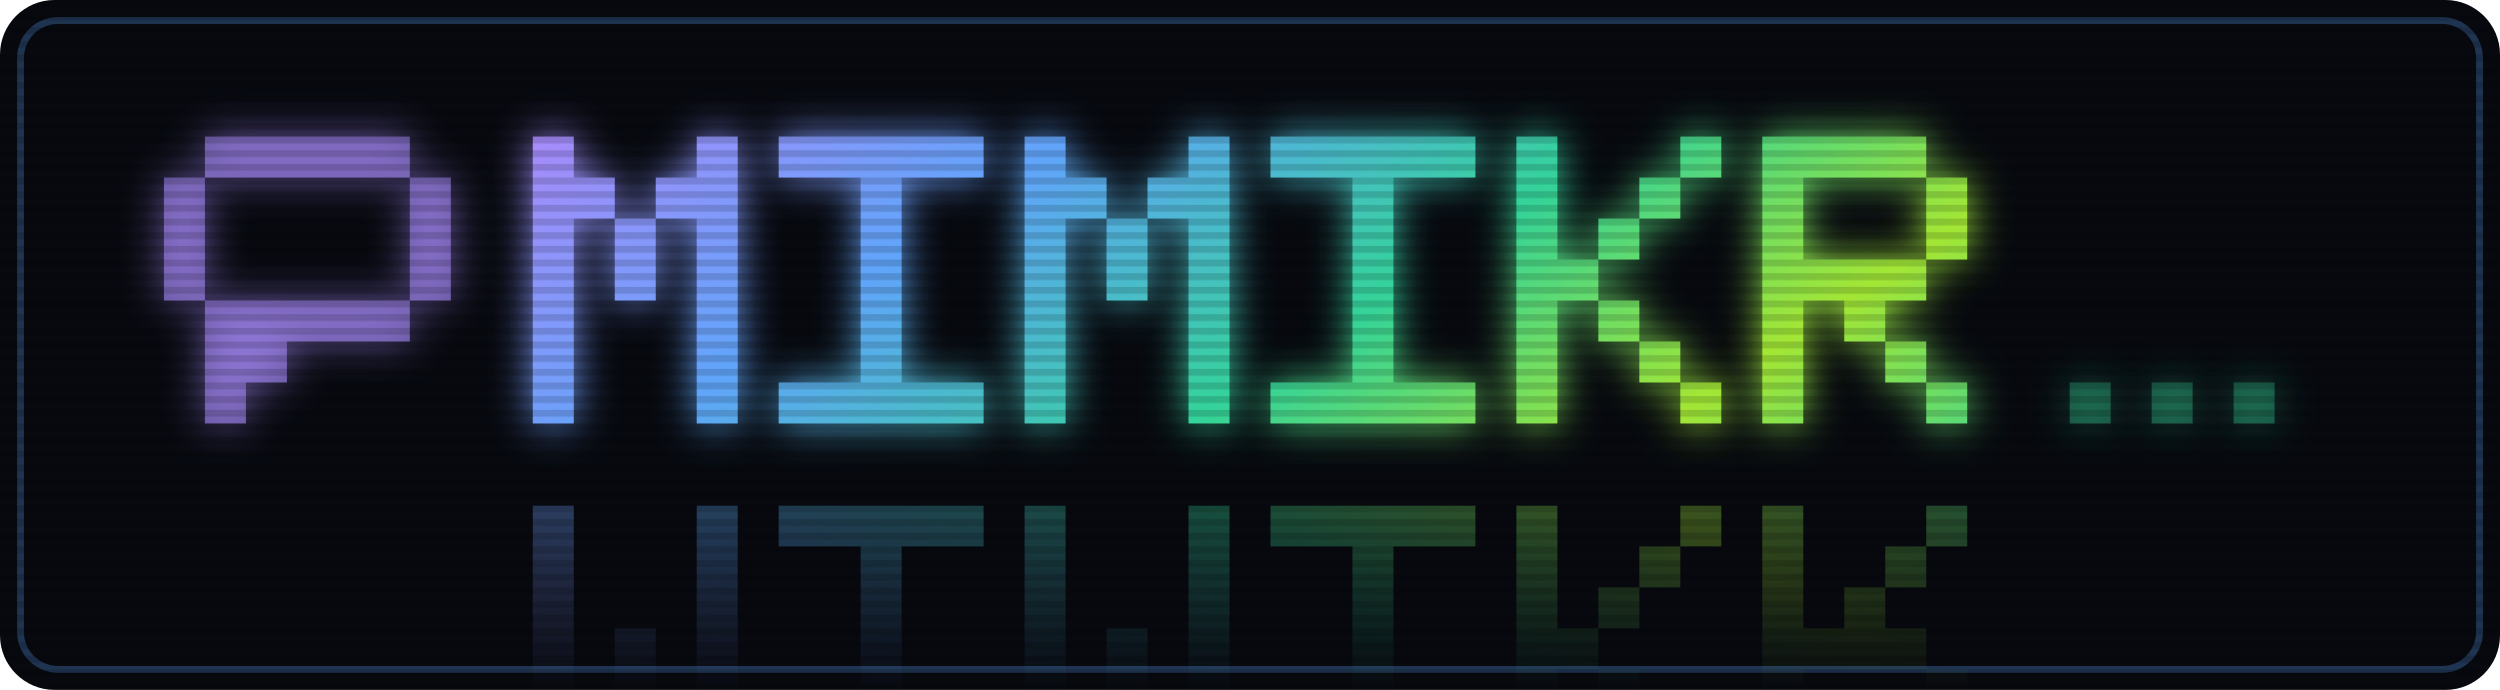
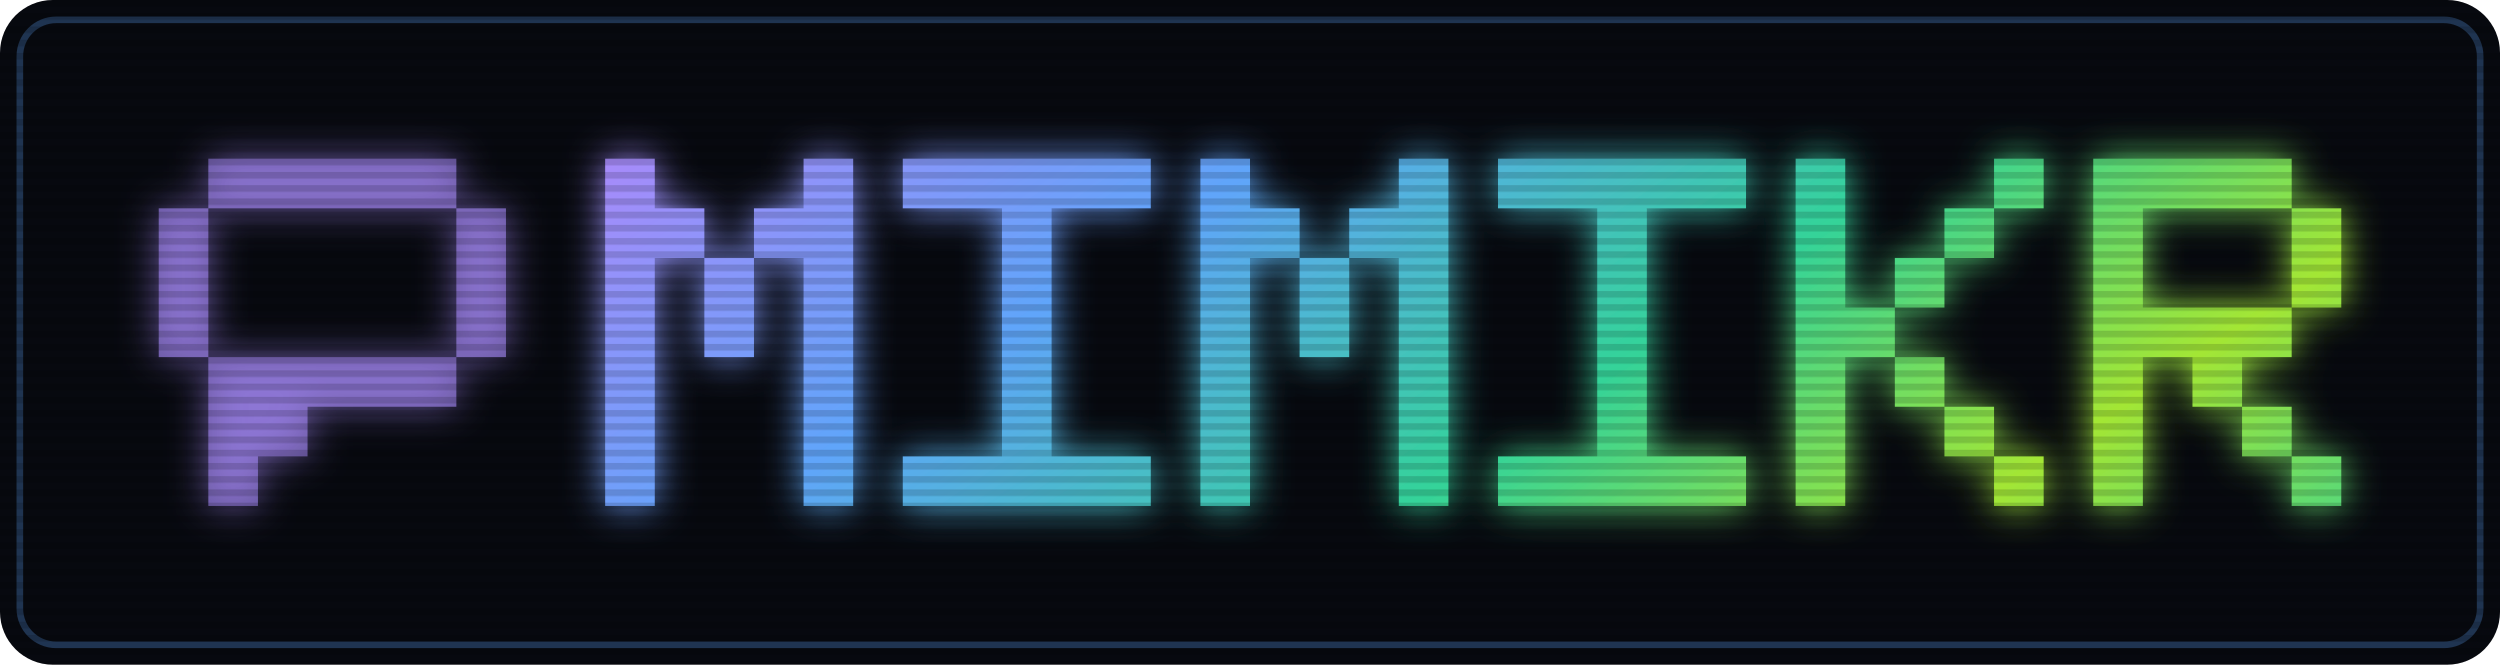
- <svg xmlns="http://www.w3.org/2000/svg" viewBox="0 0 732 202" width="732" height="202" role="img" aria-label="mimikr">
+ <svg xmlns="http://www.w3.org/2000/svg" viewBox="0 0 756 201" width="756" height="201" role="img" aria-label="mimikr">
  <defs>
    <linearGradient id="ink" x1="0" y1="0" x2="1" y2="0.3" spreadMethod="reflect">
      <stop offset="0" stop-color="#a78bfa" />
      <stop offset="0.35" stop-color="#60a5fa" />
      <stop offset="0.7" stop-color="#34d399" />
      <stop offset="1" stop-color="#a3e635" />
      <animateTransform attributeName="gradientTransform" type="translate" values="0 0;1 0;0 0" dur="12s" repeatCount="indefinite" />
    </linearGradient>
-     <linearGradient id="fade" x1="0" y1="0" x2="0" y2="1">
-       <stop offset="0" stop-color="#fff" stop-opacity="0.35" />
-       <stop offset="1" stop-color="#fff" stop-opacity="0" />
-     </linearGradient>
-     <mask id="reflection" maskUnits="userSpaceOnUse" x="0" y="148" width="732" height="54">
-       <rect x="0" y="148" width="732" height="54" fill="url(#fade)" />
-     </mask>
    <filter id="glow" x="-20%" y="-40%" width="140%" height="180%">
      <feGaussianBlur stdDeviation="6" result="blur" />
      <feMerge>
        <feMergeNode in="blur" />
        <feMergeNode in="SourceGraphic" />
      </feMerge>
    </filter>
    <pattern id="scanlines" width="4" height="4" patternUnits="userSpaceOnUse">
      <rect width="4" height="2" fill="#000" opacity="0.28" />
    </pattern>
  </defs>
-   <rect width="732" height="202" rx="16" fill="#07090f" />
-   <rect x="6" y="6" width="720" height="190" rx="11" fill="none" stroke="#60a5fa" stroke-opacity="0.28" stroke-width="2" />
+   <rect width="756" height="201" rx="16" fill="#07090f" />
+   <rect x="6" y="6" width="744" height="189" rx="11" fill="none" stroke="#60a5fa" stroke-opacity="0.28" stroke-width="2" />
  <g filter="url(#glow)">
-     <path d="M12 0h60v12h-60zM0 12h12v12h-12zM72 12h12v12h-12zM0 24h12v12h-12zM72 24h12v12h-12zM0 36h12v12h-12zM72 36h12v12h-12zM12 48h60v12h-60zM12 60h24v12h-24zM12 72h12v12h-12z" fill="#a78bfa" opacity="0.6" transform="translate(48 40)" />
-     <path d="M0 0h12v12h-12zM48 0h12v12h-12zM72 0h60v12h-60zM144 0h12v12h-12zM192 0h12v12h-12zM216 0h60v12h-60zM288 0h12v12h-12zM336 0h12v12h-12zM360 0h48v12h-48zM0 12h24v12h-24zM36 12h24v12h-24zM96 12h12v12h-12zM144 12h24v12h-24zM180 12h24v12h-24zM240 12h12v12h-12zM288 12h12v12h-12zM324 12h12v12h-12zM360 12h12v12h-12zM408 12h12v12h-12zM0 24h12v12h-12zM24 24h12v12h-12zM48 24h12v12h-12zM96 24h12v12h-12zM144 24h12v12h-12zM168 24h12v12h-12zM192 24h12v12h-12zM240 24h12v12h-12zM288 24h12v12h-12zM312 24h12v12h-12zM360 24h12v12h-12zM408 24h12v12h-12zM0 36h12v12h-12zM24 36h12v12h-12zM48 36h12v12h-12zM96 36h12v12h-12zM144 36h12v12h-12zM168 36h12v12h-12zM192 36h12v12h-12zM240 36h12v12h-12zM288 36h24v12h-24zM360 36h48v12h-48zM0 48h12v12h-12zM48 48h12v12h-12zM96 48h12v12h-12zM144 48h12v12h-12zM192 48h12v12h-12zM240 48h12v12h-12zM288 48h12v12h-12zM312 48h12v12h-12zM360 48h12v12h-12zM384 48h12v12h-12zM0 60h12v12h-12zM48 60h12v12h-12zM96 60h12v12h-12zM144 60h12v12h-12zM192 60h12v12h-12zM240 60h12v12h-12zM288 60h12v12h-12zM324 60h12v12h-12zM360 60h12v12h-12zM396 60h12v12h-12zM0 72h12v12h-12zM48 72h12v12h-12zM72 72h60v12h-60zM144 72h12v12h-12zM192 72h12v12h-12zM216 72h60v12h-60zM288 72h12v12h-12zM336 72h12v12h-12zM360 72h12v12h-12zM408 72h12v12h-12z" fill="url(#ink)" transform="translate(156 40)" />
-     <rect x="606" y="112" width="12" height="12" fill="#34d399" opacity="0.35">
-       <animate attributeName="opacity" values="0.35;1;0.35;0.35" dur="1.2s" begin="0.0s" repeatCount="indefinite" />
-     </rect>
-     <rect x="630" y="112" width="12" height="12" fill="#34d399" opacity="0.35">
-       <animate attributeName="opacity" values="0.35;1;0.35;0.35" dur="1.2s" begin="0.2s" repeatCount="indefinite" />
-     </rect>
-     <rect x="654" y="112" width="12" height="12" fill="#34d399" opacity="0.35">
-       <animate attributeName="opacity" values="0.35;1;0.35;0.35" dur="1.2s" begin="0.4s" repeatCount="indefinite" />
-     </rect>
+     <path d="M15 0h75v15h-75zM0 15h15v15h-15zM90 15h15v15h-15zM0 30h15v15h-15zM90 30h15v15h-15zM0 45h15v15h-15zM90 45h15v15h-15zM15 60h75v15h-75zM15 75h30v15h-30zM15 90h15v15h-15z" fill="#a78bfa" opacity="0.6" transform="translate(48 48)" />
+     <path d="M0 0h15v15h-15zM60 0h15v15h-15zM90 0h75v15h-75zM180 0h15v15h-15zM240 0h15v15h-15zM270 0h75v15h-75zM360 0h15v15h-15zM420 0h15v15h-15zM450 0h60v15h-60zM0 15h30v15h-30zM45 15h30v15h-30zM120 15h15v15h-15zM180 15h30v15h-30zM225 15h30v15h-30zM300 15h15v15h-15zM360 15h15v15h-15zM405 15h15v15h-15zM450 15h15v15h-15zM510 15h15v15h-15zM0 30h15v15h-15zM30 30h15v15h-15zM60 30h15v15h-15zM120 30h15v15h-15zM180 30h15v15h-15zM210 30h15v15h-15zM240 30h15v15h-15zM300 30h15v15h-15zM360 30h15v15h-15zM390 30h15v15h-15zM450 30h15v15h-15zM510 30h15v15h-15zM0 45h15v15h-15zM30 45h15v15h-15zM60 45h15v15h-15zM120 45h15v15h-15zM180 45h15v15h-15zM210 45h15v15h-15zM240 45h15v15h-15zM300 45h15v15h-15zM360 45h30v15h-30zM450 45h60v15h-60zM0 60h15v15h-15zM60 60h15v15h-15zM120 60h15v15h-15zM180 60h15v15h-15zM240 60h15v15h-15zM300 60h15v15h-15zM360 60h15v15h-15zM390 60h15v15h-15zM450 60h15v15h-15zM480 60h15v15h-15zM0 75h15v15h-15zM60 75h15v15h-15zM120 75h15v15h-15zM180 75h15v15h-15zM240 75h15v15h-15zM300 75h15v15h-15zM360 75h15v15h-15zM405 75h15v15h-15zM450 75h15v15h-15zM495 75h15v15h-15zM0 90h15v15h-15zM60 90h15v15h-15zM90 90h75v15h-75zM180 90h15v15h-15zM240 90h15v15h-15zM270 90h75v15h-75zM360 90h15v15h-15zM420 90h15v15h-15zM450 90h15v15h-15zM510 90h15v15h-15z" fill="url(#ink)" transform="translate(183 48)" />
  </g>
-   <g mask="url(#reflection)">
-     <path d="M0 0h12v12h-12zM48 0h12v12h-12zM72 0h60v12h-60zM144 0h12v12h-12zM192 0h12v12h-12zM216 0h60v12h-60zM288 0h12v12h-12zM336 0h12v12h-12zM360 0h48v12h-48zM0 12h24v12h-24zM36 12h24v12h-24zM96 12h12v12h-12zM144 12h24v12h-24zM180 12h24v12h-24zM240 12h12v12h-12zM288 12h12v12h-12zM324 12h12v12h-12zM360 12h12v12h-12zM408 12h12v12h-12zM0 24h12v12h-12zM24 24h12v12h-12zM48 24h12v12h-12zM96 24h12v12h-12zM144 24h12v12h-12zM168 24h12v12h-12zM192 24h12v12h-12zM240 24h12v12h-12zM288 24h12v12h-12zM312 24h12v12h-12zM360 24h12v12h-12zM408 24h12v12h-12zM0 36h12v12h-12zM24 36h12v12h-12zM48 36h12v12h-12zM96 36h12v12h-12zM144 36h12v12h-12zM168 36h12v12h-12zM192 36h12v12h-12zM240 36h12v12h-12zM288 36h24v12h-24zM360 36h48v12h-48zM0 48h12v12h-12zM48 48h12v12h-12zM96 48h12v12h-12zM144 48h12v12h-12zM192 48h12v12h-12zM240 48h12v12h-12zM288 48h12v12h-12zM312 48h12v12h-12zM360 48h12v12h-12zM384 48h12v12h-12zM0 60h12v12h-12zM48 60h12v12h-12zM96 60h12v12h-12zM144 60h12v12h-12zM192 60h12v12h-12zM240 60h12v12h-12zM288 60h12v12h-12zM324 60h12v12h-12zM360 60h12v12h-12zM396 60h12v12h-12zM0 72h12v12h-12zM48 72h12v12h-12zM72 72h60v12h-60zM144 72h12v12h-12zM192 72h12v12h-12zM216 72h60v12h-60zM288 72h12v12h-12zM336 72h12v12h-12zM360 72h12v12h-12zM408 72h12v12h-12z" fill="url(#ink)" transform="translate(156 232) scale(1 -1)" />
-   </g>
-   <rect width="732" height="202" rx="16" fill="url(#scanlines)" opacity="0.5" pointer-events="none" />
+   <rect width="756" height="201" rx="16" fill="url(#scanlines)" opacity="0.5" pointer-events="none" />
</svg>
